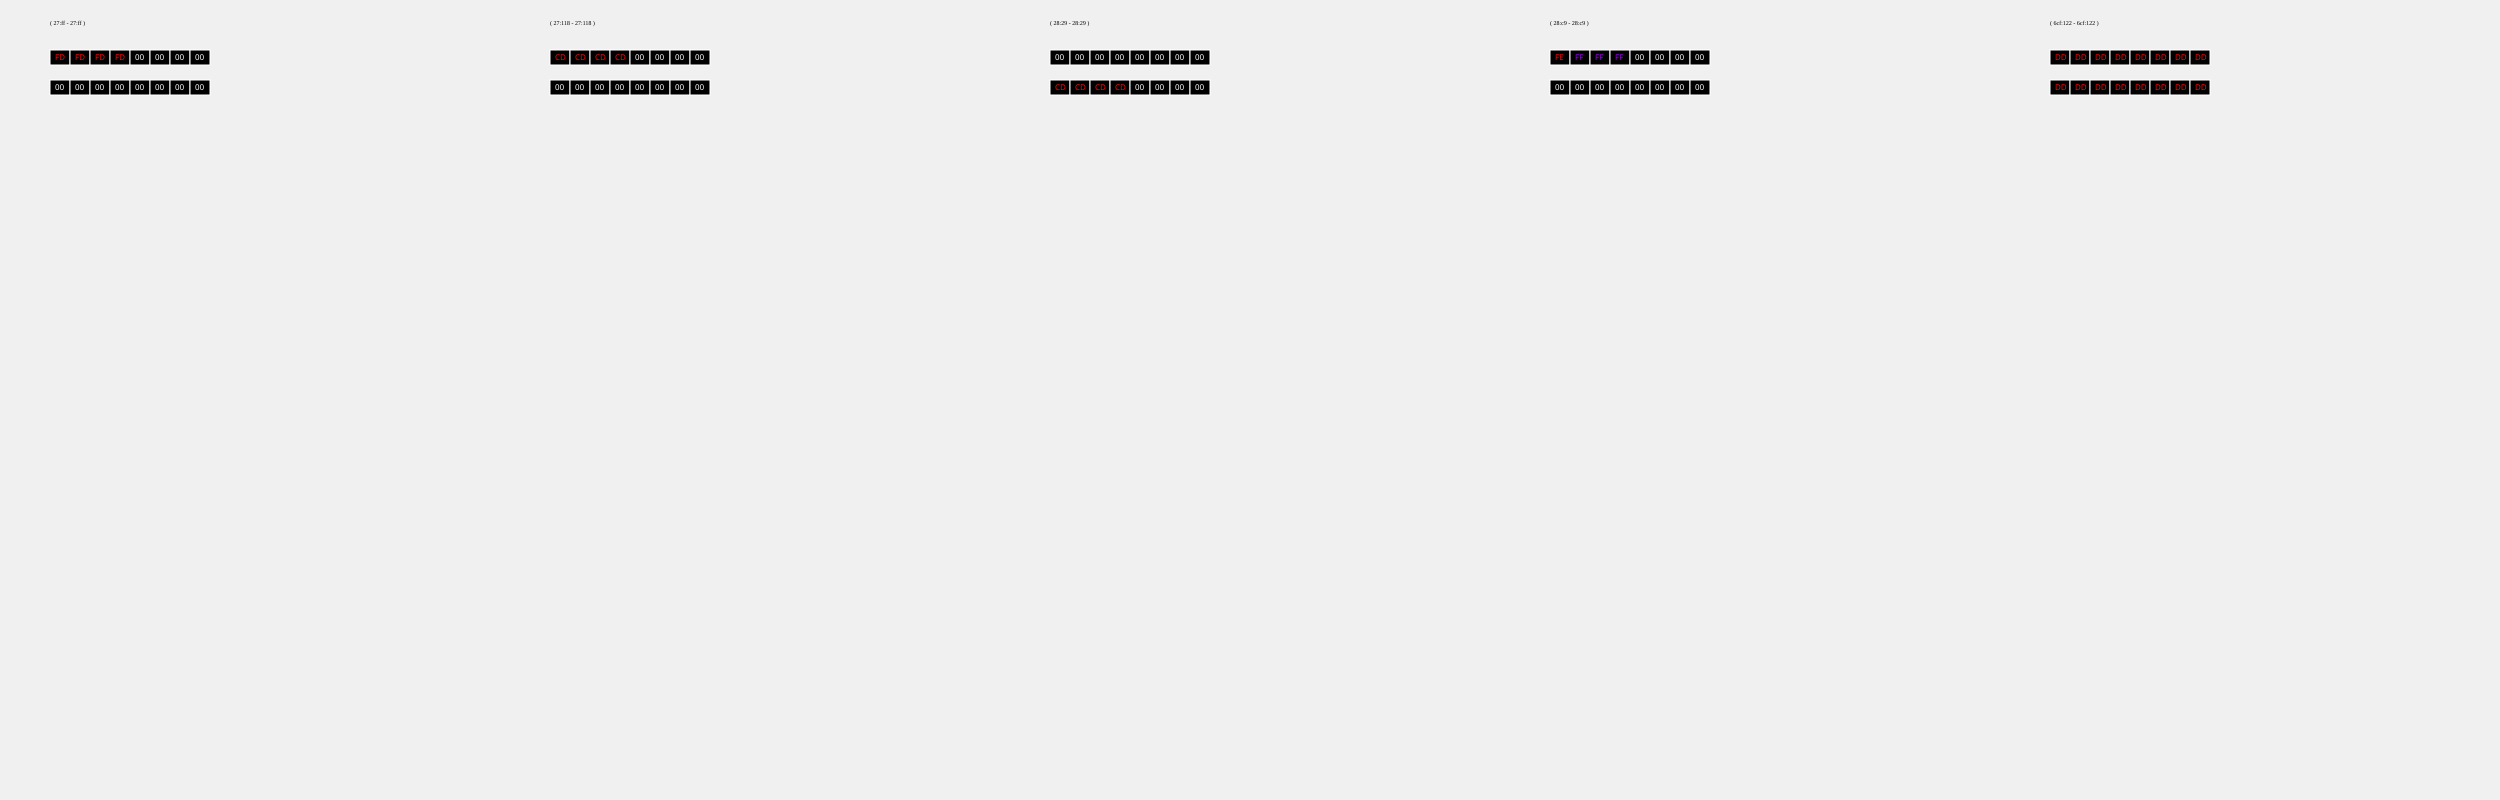
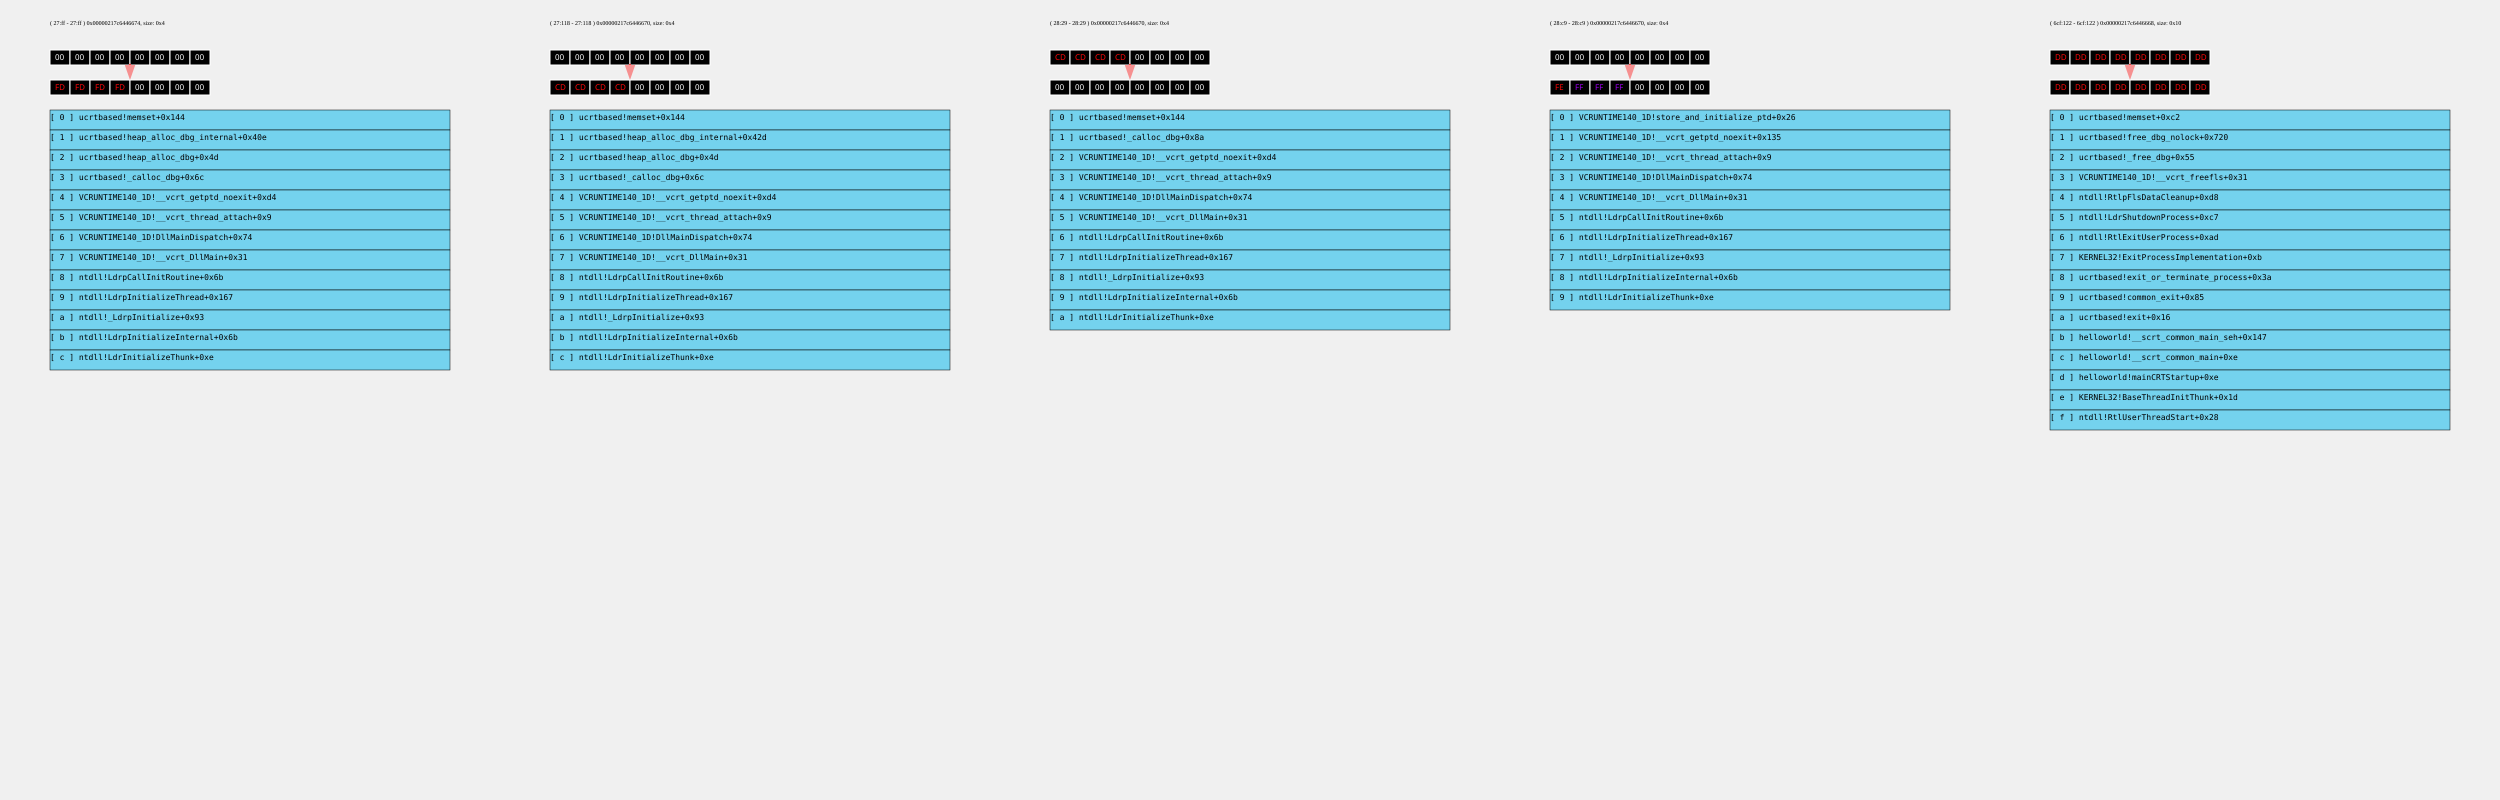
<svg xmlns="http://www.w3.org/2000/svg" id="root" width="5000" height="1600" viewBox="0 0 5000 1600">
-   <text x="100" y="50">( 27:ff - 27:ff )</text>
+   <text x="100" y="50">( 27:ff - 27:ff ) 0x00000217c6446674, size: 0x4</text>
  <g style="stroke: white; fill: white;">
    <line x1="100" y1="100" x2="420" y2="100" />
    <line x1="100" y1="130" x2="420" y2="130" />
    <line x1="100" y1="100" x2="100" y2="130" />
    <line x1="140" y1="100" x2="140" y2="130" />
    <line x1="180" y1="100" x2="180" y2="130" />
    <line x1="220" y1="100" x2="220" y2="130" />
    <line x1="260" y1="100" x2="260" y2="130" />
    <line x1="300" y1="100" x2="300" y2="130" />
    <line x1="340" y1="100" x2="340" y2="130" />
    <line x1="380" y1="100" x2="380" y2="130" />
    <line x1="420" y1="100" x2="420" y2="130" />
  </g>
  <g style="stroke: white; stroke-width: 2; fill: black; font-size: 16; font-weight: normal;">
    <rect x="100" y="100" width="40" height="30" />
    <rect x="140" y="100" width="40" height="30" />
    <rect x="180" y="100" width="40" height="30" />
    <rect x="220" y="100" width="40" height="30" />
    <rect x="260" y="100" width="40" height="30" />
    <rect x="300" y="100" width="40" height="30" />
    <rect x="340" y="100" width="40" height="30" />
    <rect x="380" y="100" width="40" height="30" />
  </g>
  <g style="font-family: sans-serif; fill-width: 6; stroke: none; fill: white; font-size: 16; font-weight: normal;">
-     <text x="110" y="120" style="fill: #ff0708;">FD</text>
-     <text x="150" y="120" style="fill: #ff0708;">FD</text>
-     <text x="190" y="120" style="fill: #ff0708;">FD</text>
-     <text x="230" y="120" style="fill: #ff0708;">FD</text>
+     <text x="110" y="120">00</text>
+     <text x="150" y="120">00</text>
+     <text x="190" y="120">00</text>
+     <text x="230" y="120">00</text>
    <text x="270" y="120">00</text>
    <text x="310" y="120">00</text>
    <text x="350" y="120">00</text>
    <text x="390" y="120">00</text>
  </g>
  <g style="stroke: white; fill: white;">
    <line x1="100" y1="160" x2="420" y2="160" />
    <line x1="100" y1="190" x2="420" y2="190" />
    <line x1="100" y1="160" x2="100" y2="190" />
    <line x1="140" y1="160" x2="140" y2="190" />
    <line x1="180" y1="160" x2="180" y2="190" />
    <line x1="220" y1="160" x2="220" y2="190" />
    <line x1="260" y1="160" x2="260" y2="190" />
    <line x1="300" y1="160" x2="300" y2="190" />
    <line x1="340" y1="160" x2="340" y2="190" />
    <line x1="380" y1="160" x2="380" y2="190" />
    <line x1="420" y1="160" x2="420" y2="190" />
  </g>
  <g style="stroke: white; stroke-width: 2; fill: black; font-size: 16; font-weight: normal;">
    <rect x="100" y="160" width="40" height="30" />
    <rect x="140" y="160" width="40" height="30" />
    <rect x="180" y="160" width="40" height="30" />
    <rect x="220" y="160" width="40" height="30" />
    <rect x="260" y="160" width="40" height="30" />
    <rect x="300" y="160" width="40" height="30" />
    <rect x="340" y="160" width="40" height="30" />
    <rect x="380" y="160" width="40" height="30" />
  </g>
  <g style="font-family: sans-serif; fill-width: 6; stroke: none; fill: white; font-size: 16; font-weight: normal;">
-     <text x="110" y="180">00</text>
-     <text x="150" y="180">00</text>
-     <text x="190" y="180">00</text>
-     <text x="230" y="180">00</text>
+     <text x="110" y="180" style="fill: #ff0708;">FD</text>
+     <text x="150" y="180" style="fill: #ff0708;">FD</text>
+     <text x="190" y="180" style="fill: #ff0708;">FD</text>
+     <text x="230" y="180" style="fill: #ff0708;">FD</text>
    <text x="270" y="180">00</text>
    <text x="310" y="180">00</text>
    <text x="350" y="180">00</text>
    <text x="390" y="180">00</text>
  </g>
-   <text x="1100" y="50">( 27:118 - 27:118 )</text>
+   <text x="1100" y="50">( 27:118 - 27:118 ) 0x00000217c6446670, size: 0x4</text>
  <g style="stroke: white; fill: white;">
    <line x1="1100" y1="100" x2="1420" y2="100" />
    <line x1="1100" y1="130" x2="1420" y2="130" />
    <line x1="1100" y1="100" x2="1100" y2="130" />
    <line x1="1140" y1="100" x2="1140" y2="130" />
    <line x1="1180" y1="100" x2="1180" y2="130" />
    <line x1="1220" y1="100" x2="1220" y2="130" />
    <line x1="1260" y1="100" x2="1260" y2="130" />
    <line x1="1300" y1="100" x2="1300" y2="130" />
    <line x1="1340" y1="100" x2="1340" y2="130" />
    <line x1="1380" y1="100" x2="1380" y2="130" />
    <line x1="1420" y1="100" x2="1420" y2="130" />
  </g>
  <g style="stroke: white; stroke-width: 2; fill: black; font-size: 16; font-weight: normal;">
    <rect x="1100" y="100" width="40" height="30" />
    <rect x="1140" y="100" width="40" height="30" />
    <rect x="1180" y="100" width="40" height="30" />
    <rect x="1220" y="100" width="40" height="30" />
    <rect x="1260" y="100" width="40" height="30" />
    <rect x="1300" y="100" width="40" height="30" />
    <rect x="1340" y="100" width="40" height="30" />
    <rect x="1380" y="100" width="40" height="30" />
  </g>
  <g style="font-family: sans-serif; fill-width: 6; stroke: none; fill: white; font-size: 16; font-weight: normal;">
-     <text x="1110" y="120" style="fill: #ff0708;">CD</text>
-     <text x="1150" y="120" style="fill: #ff0708;">CD</text>
-     <text x="1190" y="120" style="fill: #ff0708;">CD</text>
-     <text x="1230" y="120" style="fill: #ff0708;">CD</text>
+     <text x="1110" y="120">00</text>
+     <text x="1150" y="120">00</text>
+     <text x="1190" y="120">00</text>
+     <text x="1230" y="120">00</text>
    <text x="1270" y="120">00</text>
    <text x="1310" y="120">00</text>
    <text x="1350" y="120">00</text>
    <text x="1390" y="120">00</text>
  </g>
  <g style="stroke: white; fill: white;">
    <line x1="1100" y1="160" x2="1420" y2="160" />
    <line x1="1100" y1="190" x2="1420" y2="190" />
    <line x1="1100" y1="160" x2="1100" y2="190" />
    <line x1="1140" y1="160" x2="1140" y2="190" />
    <line x1="1180" y1="160" x2="1180" y2="190" />
    <line x1="1220" y1="160" x2="1220" y2="190" />
    <line x1="1260" y1="160" x2="1260" y2="190" />
    <line x1="1300" y1="160" x2="1300" y2="190" />
    <line x1="1340" y1="160" x2="1340" y2="190" />
    <line x1="1380" y1="160" x2="1380" y2="190" />
    <line x1="1420" y1="160" x2="1420" y2="190" />
  </g>
  <g style="stroke: white; stroke-width: 2; fill: black; font-size: 16; font-weight: normal;">
    <rect x="1100" y="160" width="40" height="30" />
    <rect x="1140" y="160" width="40" height="30" />
    <rect x="1180" y="160" width="40" height="30" />
    <rect x="1220" y="160" width="40" height="30" />
    <rect x="1260" y="160" width="40" height="30" />
    <rect x="1300" y="160" width="40" height="30" />
    <rect x="1340" y="160" width="40" height="30" />
    <rect x="1380" y="160" width="40" height="30" />
  </g>
  <g style="font-family: sans-serif; fill-width: 6; stroke: none; fill: white; font-size: 16; font-weight: normal;">
-     <text x="1110" y="180">00</text>
-     <text x="1150" y="180">00</text>
-     <text x="1190" y="180">00</text>
-     <text x="1230" y="180">00</text>
+     <text x="1110" y="180" style="fill: #ff0708;">CD</text>
+     <text x="1150" y="180" style="fill: #ff0708;">CD</text>
+     <text x="1190" y="180" style="fill: #ff0708;">CD</text>
+     <text x="1230" y="180" style="fill: #ff0708;">CD</text>
    <text x="1270" y="180">00</text>
    <text x="1310" y="180">00</text>
    <text x="1350" y="180">00</text>
    <text x="1390" y="180">00</text>
  </g>
-   <text x="2100" y="50">( 28:29 - 28:29 )</text>
+   <text x="2100" y="50">( 28:29 - 28:29 ) 0x00000217c6446670, size: 0x4</text>
  <g style="stroke: white; fill: white;">
    <line x1="2100" y1="100" x2="2420" y2="100" />
    <line x1="2100" y1="130" x2="2420" y2="130" />
    <line x1="2100" y1="100" x2="2100" y2="130" />
    <line x1="2140" y1="100" x2="2140" y2="130" />
    <line x1="2180" y1="100" x2="2180" y2="130" />
    <line x1="2220" y1="100" x2="2220" y2="130" />
    <line x1="2260" y1="100" x2="2260" y2="130" />
    <line x1="2300" y1="100" x2="2300" y2="130" />
    <line x1="2340" y1="100" x2="2340" y2="130" />
    <line x1="2380" y1="100" x2="2380" y2="130" />
    <line x1="2420" y1="100" x2="2420" y2="130" />
  </g>
  <g style="stroke: white; stroke-width: 2; fill: black; font-size: 16; font-weight: normal;">
    <rect x="2100" y="100" width="40" height="30" />
    <rect x="2140" y="100" width="40" height="30" />
    <rect x="2180" y="100" width="40" height="30" />
    <rect x="2220" y="100" width="40" height="30" />
    <rect x="2260" y="100" width="40" height="30" />
    <rect x="2300" y="100" width="40" height="30" />
    <rect x="2340" y="100" width="40" height="30" />
    <rect x="2380" y="100" width="40" height="30" />
  </g>
  <g style="font-family: sans-serif; fill-width: 6; stroke: none; fill: white; font-size: 16; font-weight: normal;">
-     <text x="2110" y="120">00</text>
-     <text x="2150" y="120">00</text>
-     <text x="2190" y="120">00</text>
-     <text x="2230" y="120">00</text>
+     <text x="2110" y="120" style="fill: #ff0708;">CD</text>
+     <text x="2150" y="120" style="fill: #ff0708;">CD</text>
+     <text x="2190" y="120" style="fill: #ff0708;">CD</text>
+     <text x="2230" y="120" style="fill: #ff0708;">CD</text>
    <text x="2270" y="120">00</text>
    <text x="2310" y="120">00</text>
    <text x="2350" y="120">00</text>
    <text x="2390" y="120">00</text>
  </g>
  <g style="stroke: white; fill: white;">
    <line x1="2100" y1="160" x2="2420" y2="160" />
    <line x1="2100" y1="190" x2="2420" y2="190" />
    <line x1="2100" y1="160" x2="2100" y2="190" />
    <line x1="2140" y1="160" x2="2140" y2="190" />
    <line x1="2180" y1="160" x2="2180" y2="190" />
    <line x1="2220" y1="160" x2="2220" y2="190" />
    <line x1="2260" y1="160" x2="2260" y2="190" />
    <line x1="2300" y1="160" x2="2300" y2="190" />
    <line x1="2340" y1="160" x2="2340" y2="190" />
    <line x1="2380" y1="160" x2="2380" y2="190" />
    <line x1="2420" y1="160" x2="2420" y2="190" />
  </g>
  <g style="stroke: white; stroke-width: 2; fill: black; font-size: 16; font-weight: normal;">
    <rect x="2100" y="160" width="40" height="30" />
    <rect x="2140" y="160" width="40" height="30" />
    <rect x="2180" y="160" width="40" height="30" />
    <rect x="2220" y="160" width="40" height="30" />
    <rect x="2260" y="160" width="40" height="30" />
    <rect x="2300" y="160" width="40" height="30" />
    <rect x="2340" y="160" width="40" height="30" />
    <rect x="2380" y="160" width="40" height="30" />
  </g>
  <g style="font-family: sans-serif; fill-width: 6; stroke: none; fill: white; font-size: 16; font-weight: normal;">
-     <text x="2110" y="180" style="fill: #ff0708;">CD</text>
-     <text x="2150" y="180" style="fill: #ff0708;">CD</text>
-     <text x="2190" y="180" style="fill: #ff0708;">CD</text>
-     <text x="2230" y="180" style="fill: #ff0708;">CD</text>
+     <text x="2110" y="180">00</text>
+     <text x="2150" y="180">00</text>
+     <text x="2190" y="180">00</text>
+     <text x="2230" y="180">00</text>
    <text x="2270" y="180">00</text>
    <text x="2310" y="180">00</text>
    <text x="2350" y="180">00</text>
    <text x="2390" y="180">00</text>
  </g>
-   <text x="3100" y="50">( 28:c9 - 28:c9 )</text>
+   <text x="3100" y="50">( 28:c9 - 28:c9 ) 0x00000217c6446670, size: 0x4</text>
  <g style="stroke: white; fill: white;">
    <line x1="3100" y1="100" x2="3420" y2="100" />
    <line x1="3100" y1="130" x2="3420" y2="130" />
    <line x1="3100" y1="100" x2="3100" y2="130" />
    <line x1="3140" y1="100" x2="3140" y2="130" />
    <line x1="3180" y1="100" x2="3180" y2="130" />
    <line x1="3220" y1="100" x2="3220" y2="130" />
    <line x1="3260" y1="100" x2="3260" y2="130" />
    <line x1="3300" y1="100" x2="3300" y2="130" />
    <line x1="3340" y1="100" x2="3340" y2="130" />
    <line x1="3380" y1="100" x2="3380" y2="130" />
    <line x1="3420" y1="100" x2="3420" y2="130" />
  </g>
  <g style="stroke: white; stroke-width: 2; fill: black; font-size: 16; font-weight: normal;">
    <rect x="3100" y="100" width="40" height="30" />
    <rect x="3140" y="100" width="40" height="30" />
    <rect x="3180" y="100" width="40" height="30" />
    <rect x="3220" y="100" width="40" height="30" />
    <rect x="3260" y="100" width="40" height="30" />
    <rect x="3300" y="100" width="40" height="30" />
    <rect x="3340" y="100" width="40" height="30" />
    <rect x="3380" y="100" width="40" height="30" />
  </g>
  <g style="font-family: sans-serif; fill-width: 6; stroke: none; fill: white; font-size: 16; font-weight: normal;">
-     <text x="3110" y="120" style="fill: #ff0708;">FE</text>
-     <text x="3150" y="120" style="fill: #a100f2;">FF</text>
-     <text x="3190" y="120" style="fill: #a100f2;">FF</text>
-     <text x="3230" y="120" style="fill: #a100f2;">FF</text>
+     <text x="3110" y="120">00</text>
+     <text x="3150" y="120">00</text>
+     <text x="3190" y="120">00</text>
+     <text x="3230" y="120">00</text>
    <text x="3270" y="120">00</text>
    <text x="3310" y="120">00</text>
    <text x="3350" y="120">00</text>
    <text x="3390" y="120">00</text>
  </g>
  <g style="stroke: white; fill: white;">
    <line x1="3100" y1="160" x2="3420" y2="160" />
    <line x1="3100" y1="190" x2="3420" y2="190" />
    <line x1="3100" y1="160" x2="3100" y2="190" />
    <line x1="3140" y1="160" x2="3140" y2="190" />
    <line x1="3180" y1="160" x2="3180" y2="190" />
    <line x1="3220" y1="160" x2="3220" y2="190" />
    <line x1="3260" y1="160" x2="3260" y2="190" />
    <line x1="3300" y1="160" x2="3300" y2="190" />
    <line x1="3340" y1="160" x2="3340" y2="190" />
    <line x1="3380" y1="160" x2="3380" y2="190" />
    <line x1="3420" y1="160" x2="3420" y2="190" />
  </g>
  <g style="stroke: white; stroke-width: 2; fill: black; font-size: 16; font-weight: normal;">
    <rect x="3100" y="160" width="40" height="30" />
    <rect x="3140" y="160" width="40" height="30" />
    <rect x="3180" y="160" width="40" height="30" />
    <rect x="3220" y="160" width="40" height="30" />
    <rect x="3260" y="160" width="40" height="30" />
    <rect x="3300" y="160" width="40" height="30" />
    <rect x="3340" y="160" width="40" height="30" />
    <rect x="3380" y="160" width="40" height="30" />
  </g>
  <g style="font-family: sans-serif; fill-width: 6; stroke: none; fill: white; font-size: 16; font-weight: normal;">
-     <text x="3110" y="180">00</text>
-     <text x="3150" y="180">00</text>
-     <text x="3190" y="180">00</text>
-     <text x="3230" y="180">00</text>
+     <text x="3110" y="180" style="fill: #ff0708;">FE</text>
+     <text x="3150" y="180" style="fill: #a100f2;">FF</text>
+     <text x="3190" y="180" style="fill: #a100f2;">FF</text>
+     <text x="3230" y="180" style="fill: #a100f2;">FF</text>
    <text x="3270" y="180">00</text>
    <text x="3310" y="180">00</text>
    <text x="3350" y="180">00</text>
    <text x="3390" y="180">00</text>
  </g>
-   <text x="4100" y="50">( 6cf:122 - 6cf:122 )</text>
+   <text x="4100" y="50">( 6cf:122 - 6cf:122 ) 0x00000217c6446668, size: 0x10</text>
  <g style="stroke: white; fill: white;">
    <line x1="4100" y1="100" x2="4420" y2="100" />
    <line x1="4100" y1="130" x2="4420" y2="130" />
    <line x1="4100" y1="100" x2="4100" y2="130" />
    <line x1="4140" y1="100" x2="4140" y2="130" />
    <line x1="4180" y1="100" x2="4180" y2="130" />
    <line x1="4220" y1="100" x2="4220" y2="130" />
    <line x1="4260" y1="100" x2="4260" y2="130" />
    <line x1="4300" y1="100" x2="4300" y2="130" />
    <line x1="4340" y1="100" x2="4340" y2="130" />
    <line x1="4380" y1="100" x2="4380" y2="130" />
    <line x1="4420" y1="100" x2="4420" y2="130" />
  </g>
  <g style="stroke: white; stroke-width: 2; fill: black; font-size: 16; font-weight: normal;">
    <rect x="4100" y="100" width="40" height="30" />
    <rect x="4140" y="100" width="40" height="30" />
    <rect x="4180" y="100" width="40" height="30" />
    <rect x="4220" y="100" width="40" height="30" />
    <rect x="4260" y="100" width="40" height="30" />
    <rect x="4300" y="100" width="40" height="30" />
    <rect x="4340" y="100" width="40" height="30" />
    <rect x="4380" y="100" width="40" height="30" />
  </g>
  <g style="font-family: sans-serif; fill-width: 6; stroke: none; fill: white; font-size: 16; font-weight: normal;">
    <text x="4110" y="120" style="fill: #ff0708;">DD</text>
    <text x="4150" y="120" style="fill: #ff0708;">DD</text>
    <text x="4190" y="120" style="fill: #ff0708;">DD</text>
    <text x="4230" y="120" style="fill: #ff0708;">DD</text>
    <text x="4270" y="120" style="fill: #ff0708;">DD</text>
    <text x="4310" y="120" style="fill: #ff0708;">DD</text>
    <text x="4350" y="120" style="fill: #ff0708;">DD</text>
    <text x="4390" y="120" style="fill: #ff0708;">DD</text>
  </g>
  <g style="stroke: white; fill: white;">
    <line x1="4100" y1="160" x2="4420" y2="160" />
    <line x1="4100" y1="190" x2="4420" y2="190" />
    <line x1="4100" y1="160" x2="4100" y2="190" />
    <line x1="4140" y1="160" x2="4140" y2="190" />
    <line x1="4180" y1="160" x2="4180" y2="190" />
    <line x1="4220" y1="160" x2="4220" y2="190" />
    <line x1="4260" y1="160" x2="4260" y2="190" />
    <line x1="4300" y1="160" x2="4300" y2="190" />
    <line x1="4340" y1="160" x2="4340" y2="190" />
    <line x1="4380" y1="160" x2="4380" y2="190" />
    <line x1="4420" y1="160" x2="4420" y2="190" />
  </g>
  <g style="stroke: white; stroke-width: 2; fill: black; font-size: 16; font-weight: normal;">
    <rect x="4100" y="160" width="40" height="30" />
    <rect x="4140" y="160" width="40" height="30" />
    <rect x="4180" y="160" width="40" height="30" />
    <rect x="4220" y="160" width="40" height="30" />
    <rect x="4260" y="160" width="40" height="30" />
    <rect x="4300" y="160" width="40" height="30" />
    <rect x="4340" y="160" width="40" height="30" />
    <rect x="4380" y="160" width="40" height="30" />
  </g>
  <g style="font-family: sans-serif; fill-width: 6; stroke: none; fill: white; font-size: 16; font-weight: normal;">
    <text x="4110" y="180" style="fill: #ff0708;">DD</text>
    <text x="4150" y="180" style="fill: #ff0708;">DD</text>
    <text x="4190" y="180" style="fill: #ff0708;">DD</text>
    <text x="4230" y="180" style="fill: #ff0708;">DD</text>
    <text x="4270" y="180" style="fill: #ff0708;">DD</text>
    <text x="4310" y="180" style="fill: #ff0708;">DD</text>
    <text x="4350" y="180" style="fill: #ff0708;">DD</text>
    <text x="4390" y="180" style="fill: #ff0708;">DD</text>
  </g>
+   <defs>
+     <g style="stroke: none; fill:red; fill-opacity: 0.4; stroke-opacity: 0.4;">
+       <marker id="arrowheadr" markerWidth="10" markerHeight="7" refX="0" refY="3.5" orient="auto">
+         <polygon points="0 0, 10 3.5, 0 7" />
+       </marker>
+     </g>
+   </defs>
+   <defs>
+     <g style="stroke: none; fill:green; fill-opacity: 0.4; stroke-opacity: 0.4;">
+       <marker id="arrowheadg" markerWidth="10" markerHeight="7" refX="0" refY="3.5" orient="auto">
+         <polygon points="0 0, 10 3.5, 0 7" />
+       </marker>
+     </g>
+   </defs>
+   <defs>
+     <g style="stroke: none; fill:blue; fill-opacity: 0.4; stroke-opacity: 0.4;">
+       <marker id="arrowheadb" markerWidth="10" markerHeight="7" refX="0" refY="3.5" orient="auto">
+         <polygon points="0 0, 10 3.5, 0 7" />
+       </marker>
+     </g>
+   </defs>
+   <g style="stroke: black; fill: #74D2EE;">
+     <rect x="100" y="220" width="800" height="40" />
+     <rect x="100" y="260" width="800" height="40" />
+     <rect x="100" y="300" width="800" height="40" />
+     <rect x="100" y="340" width="800" height="40" />
+     <rect x="100" y="380" width="800" height="40" />
+     <rect x="100" y="420" width="800" height="40" />
+     <rect x="100" y="460" width="800" height="40" />
+     <rect x="100" y="500" width="800" height="40" />
+     <rect x="100" y="540" width="800" height="40" />
+     <rect x="100" y="580" width="800" height="40" />
+     <rect x="100" y="620" width="800" height="40" />
+     <rect x="100" y="660" width="800" height="40" />
+     <rect x="100" y="700" width="800" height="40" />
+     <rect x="1100" y="220" width="800" height="40" />
+     <rect x="1100" y="260" width="800" height="40" />
+     <rect x="1100" y="300" width="800" height="40" />
+     <rect x="1100" y="340" width="800" height="40" />
+     <rect x="1100" y="380" width="800" height="40" />
+     <rect x="1100" y="420" width="800" height="40" />
+     <rect x="1100" y="460" width="800" height="40" />
+     <rect x="1100" y="500" width="800" height="40" />
+     <rect x="1100" y="540" width="800" height="40" />
+     <rect x="1100" y="580" width="800" height="40" />
+     <rect x="1100" y="620" width="800" height="40" />
+     <rect x="1100" y="660" width="800" height="40" />
+     <rect x="1100" y="700" width="800" height="40" />
+     <rect x="2100" y="220" width="800" height="40" />
+     <rect x="2100" y="260" width="800" height="40" />
+     <rect x="2100" y="300" width="800" height="40" />
+     <rect x="2100" y="340" width="800" height="40" />
+     <rect x="2100" y="380" width="800" height="40" />
+     <rect x="2100" y="420" width="800" height="40" />
+     <rect x="2100" y="460" width="800" height="40" />
+     <rect x="2100" y="500" width="800" height="40" />
+     <rect x="2100" y="540" width="800" height="40" />
+     <rect x="2100" y="580" width="800" height="40" />
+     <rect x="2100" y="620" width="800" height="40" />
+     <rect x="3100" y="220" width="800" height="40" />
+     <rect x="3100" y="260" width="800" height="40" />
+     <rect x="3100" y="300" width="800" height="40" />
+     <rect x="3100" y="340" width="800" height="40" />
+     <rect x="3100" y="380" width="800" height="40" />
+     <rect x="3100" y="420" width="800" height="40" />
+     <rect x="3100" y="460" width="800" height="40" />
+     <rect x="3100" y="500" width="800" height="40" />
+     <rect x="3100" y="540" width="800" height="40" />
+     <rect x="3100" y="580" width="800" height="40" />
+     <rect x="4100" y="220" width="800" height="40" />
+     <rect x="4100" y="260" width="800" height="40" />
+     <rect x="4100" y="300" width="800" height="40" />
+     <rect x="4100" y="340" width="800" height="40" />
+     <rect x="4100" y="380" width="800" height="40" />
+     <rect x="4100" y="420" width="800" height="40" />
+     <rect x="4100" y="460" width="800" height="40" />
+     <rect x="4100" y="500" width="800" height="40" />
+     <rect x="4100" y="540" width="800" height="40" />
+     <rect x="4100" y="580" width="800" height="40" />
+     <rect x="4100" y="620" width="800" height="40" />
+     <rect x="4100" y="660" width="800" height="40" />
+     <rect x="4100" y="700" width="800" height="40" />
+     <rect x="4100" y="740" width="800" height="40" />
+     <rect x="4100" y="780" width="800" height="40" />
+     <rect x="4100" y="820" width="800" height="40" />
+   </g>
  <g style="stroke: none; fill: black; font-size: 16; font-weight: normal; font-family: monospace; ">
- </g>
+     <text x="100" y="240">[ 0 ] ucrtbased!memset+0x144</text>
+     <text x="100" y="280">[ 1 ] ucrtbased!heap_alloc_dbg_internal+0x40e</text>
+     <text x="100" y="320">[ 2 ] ucrtbased!heap_alloc_dbg+0x4d</text>
+     <text x="100" y="360">[ 3 ] ucrtbased!_calloc_dbg+0x6c</text>
+     <text x="100" y="400">[ 4 ] VCRUNTIME140_1D!__vcrt_getptd_noexit+0xd4</text>
+     <text x="100" y="440">[ 5 ] VCRUNTIME140_1D!__vcrt_thread_attach+0x9</text>
+     <text x="100" y="480">[ 6 ] VCRUNTIME140_1D!DllMainDispatch+0x74</text>
+     <text x="100" y="520">[ 7 ] VCRUNTIME140_1D!__vcrt_DllMain+0x31</text>
+     <text x="100" y="560">[ 8 ] ntdll!LdrpCallInitRoutine+0x6b</text>
+     <text x="100" y="600">[ 9 ] ntdll!LdrpInitializeThread+0x167</text>
+     <text x="100" y="640">[ a ] ntdll!_LdrpInitialize+0x93</text>
+     <text x="100" y="680">[ b ] ntdll!LdrpInitializeInternal+0x6b</text>
+     <text x="100" y="720">[ c ] ntdll!LdrInitializeThunk+0xe</text>
+     <text x="1100" y="240">[ 0 ] ucrtbased!memset+0x144</text>
+     <text x="1100" y="280">[ 1 ] ucrtbased!heap_alloc_dbg_internal+0x42d</text>
+     <text x="1100" y="320">[ 2 ] ucrtbased!heap_alloc_dbg+0x4d</text>
+     <text x="1100" y="360">[ 3 ] ucrtbased!_calloc_dbg+0x6c</text>
+     <text x="1100" y="400">[ 4 ] VCRUNTIME140_1D!__vcrt_getptd_noexit+0xd4</text>
+     <text x="1100" y="440">[ 5 ] VCRUNTIME140_1D!__vcrt_thread_attach+0x9</text>
+     <text x="1100" y="480">[ 6 ] VCRUNTIME140_1D!DllMainDispatch+0x74</text>
+     <text x="1100" y="520">[ 7 ] VCRUNTIME140_1D!__vcrt_DllMain+0x31</text>
+     <text x="1100" y="560">[ 8 ] ntdll!LdrpCallInitRoutine+0x6b</text>
+     <text x="1100" y="600">[ 9 ] ntdll!LdrpInitializeThread+0x167</text>
+     <text x="1100" y="640">[ a ] ntdll!_LdrpInitialize+0x93</text>
+     <text x="1100" y="680">[ b ] ntdll!LdrpInitializeInternal+0x6b</text>
+     <text x="1100" y="720">[ c ] ntdll!LdrInitializeThunk+0xe</text>
+     <text x="2100" y="240">[ 0 ] ucrtbased!memset+0x144</text>
+     <text x="2100" y="280">[ 1 ] ucrtbased!_calloc_dbg+0x8a</text>
+     <text x="2100" y="320">[ 2 ] VCRUNTIME140_1D!__vcrt_getptd_noexit+0xd4</text>
+     <text x="2100" y="360">[ 3 ] VCRUNTIME140_1D!__vcrt_thread_attach+0x9</text>
+     <text x="2100" y="400">[ 4 ] VCRUNTIME140_1D!DllMainDispatch+0x74</text>
+     <text x="2100" y="440">[ 5 ] VCRUNTIME140_1D!__vcrt_DllMain+0x31</text>
+     <text x="2100" y="480">[ 6 ] ntdll!LdrpCallInitRoutine+0x6b</text>
+     <text x="2100" y="520">[ 7 ] ntdll!LdrpInitializeThread+0x167</text>
+     <text x="2100" y="560">[ 8 ] ntdll!_LdrpInitialize+0x93</text>
+     <text x="2100" y="600">[ 9 ] ntdll!LdrpInitializeInternal+0x6b</text>
+     <text x="2100" y="640">[ a ] ntdll!LdrInitializeThunk+0xe</text>
+     <text x="3100" y="240">[ 0 ] VCRUNTIME140_1D!store_and_initialize_ptd+0x26</text>
+     <text x="3100" y="280">[ 1 ] VCRUNTIME140_1D!__vcrt_getptd_noexit+0x135</text>
+     <text x="3100" y="320">[ 2 ] VCRUNTIME140_1D!__vcrt_thread_attach+0x9</text>
+     <text x="3100" y="360">[ 3 ] VCRUNTIME140_1D!DllMainDispatch+0x74</text>
+     <text x="3100" y="400">[ 4 ] VCRUNTIME140_1D!__vcrt_DllMain+0x31</text>
+     <text x="3100" y="440">[ 5 ] ntdll!LdrpCallInitRoutine+0x6b</text>
+     <text x="3100" y="480">[ 6 ] ntdll!LdrpInitializeThread+0x167</text>
+     <text x="3100" y="520">[ 7 ] ntdll!_LdrpInitialize+0x93</text>
+     <text x="3100" y="560">[ 8 ] ntdll!LdrpInitializeInternal+0x6b</text>
+     <text x="3100" y="600">[ 9 ] ntdll!LdrInitializeThunk+0xe</text>
+     <text x="4100" y="240">[ 0 ] ucrtbased!memset+0xc2</text>
+     <text x="4100" y="280">[ 1 ] ucrtbased!free_dbg_nolock+0x720</text>
+     <text x="4100" y="320">[ 2 ] ucrtbased!_free_dbg+0x55</text>
+     <text x="4100" y="360">[ 3 ] VCRUNTIME140_1D!__vcrt_freefls+0x31</text>
+     <text x="4100" y="400">[ 4 ] ntdll!RtlpFlsDataCleanup+0xd8</text>
+     <text x="4100" y="440">[ 5 ] ntdll!LdrShutdownProcess+0xc7</text>
+     <text x="4100" y="480">[ 6 ] ntdll!RtlExitUserProcess+0xad</text>
+     <text x="4100" y="520">[ 7 ] KERNEL32!ExitProcessImplementation+0xb</text>
+     <text x="4100" y="560">[ 8 ] ucrtbased!exit_or_terminate_process+0x3a</text>
+     <text x="4100" y="600">[ 9 ] ucrtbased!common_exit+0x85</text>
+     <text x="4100" y="640">[ a ] ucrtbased!exit+0x16</text>
+     <text x="4100" y="680">[ b ] helloworld!__scrt_common_main_seh+0x147</text>
+     <text x="4100" y="720">[ c ] helloworld!__scrt_common_main+0xe</text>
+     <text x="4100" y="760">[ d ] helloworld!mainCRTStartup+0xe</text>
+     <text x="4100" y="800">[ e ] KERNEL32!BaseThreadInitThunk+0x1d</text>
+     <text x="4100" y="840">[ f ] ntdll!RtlUserThreadStart+0x28</text>
+   </g>
+   <g style="stroke: red; stroke-width: 3;">
+     <line x1="260" y1="128" x2="260" y2="130" marker-end="url(#arrowheadr)" />
+     <line x1="1260" y1="128" x2="1260" y2="130" marker-end="url(#arrowheadr)" />
+     <line x1="2260" y1="128" x2="2260" y2="130" marker-end="url(#arrowheadr)" />
+     <line x1="3260" y1="128" x2="3260" y2="130" marker-end="url(#arrowheadr)" />
+     <line x1="4260" y1="128" x2="4260" y2="130" marker-end="url(#arrowheadr)" />
+   </g>
</svg>
